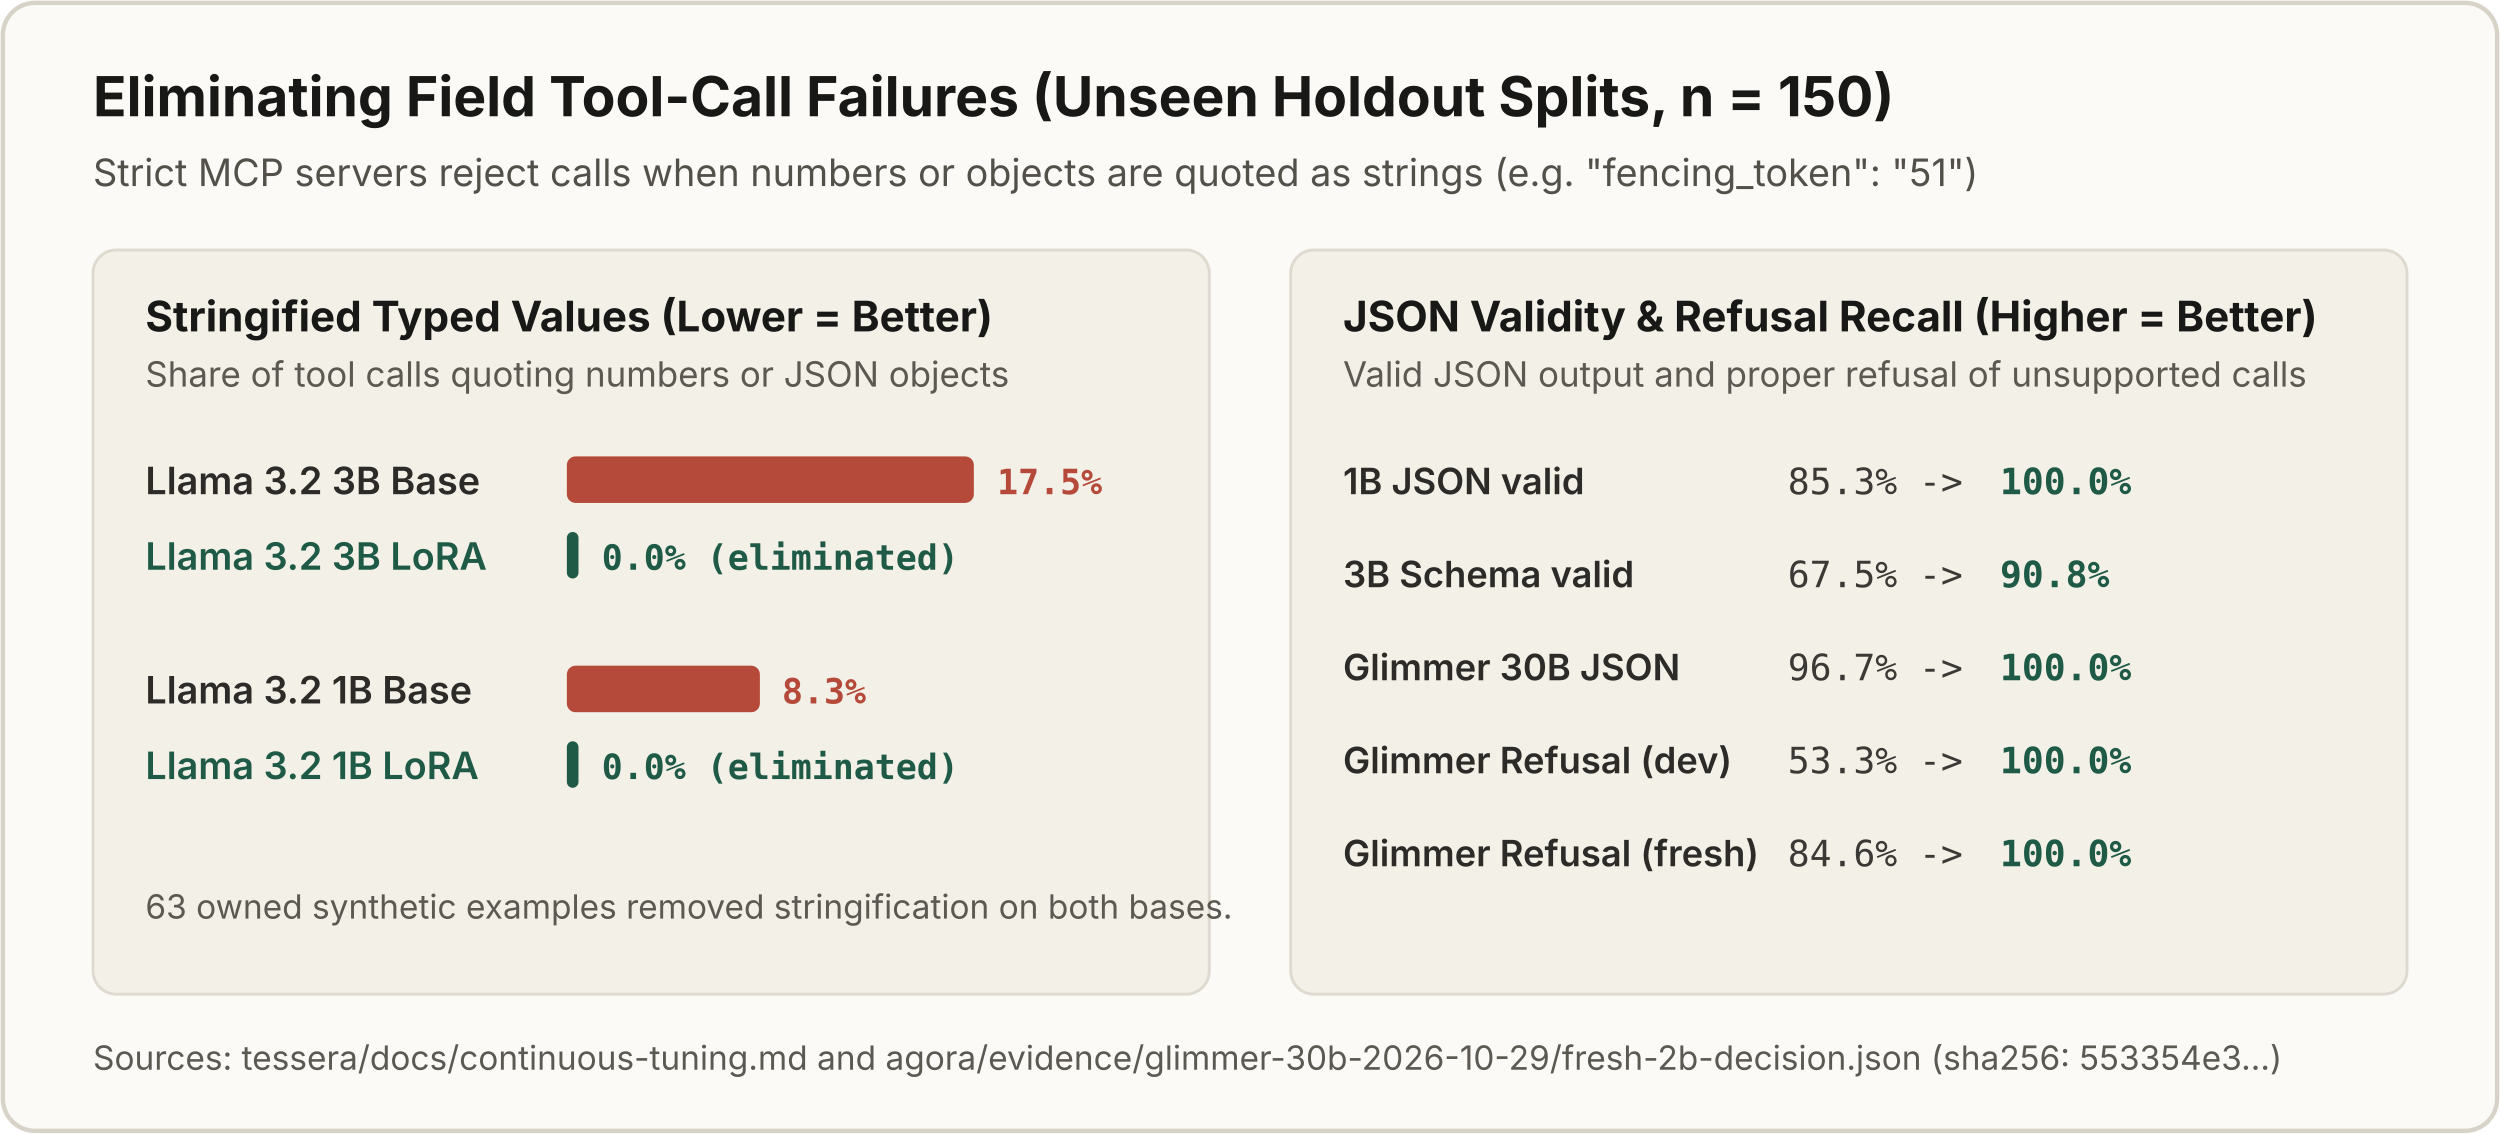
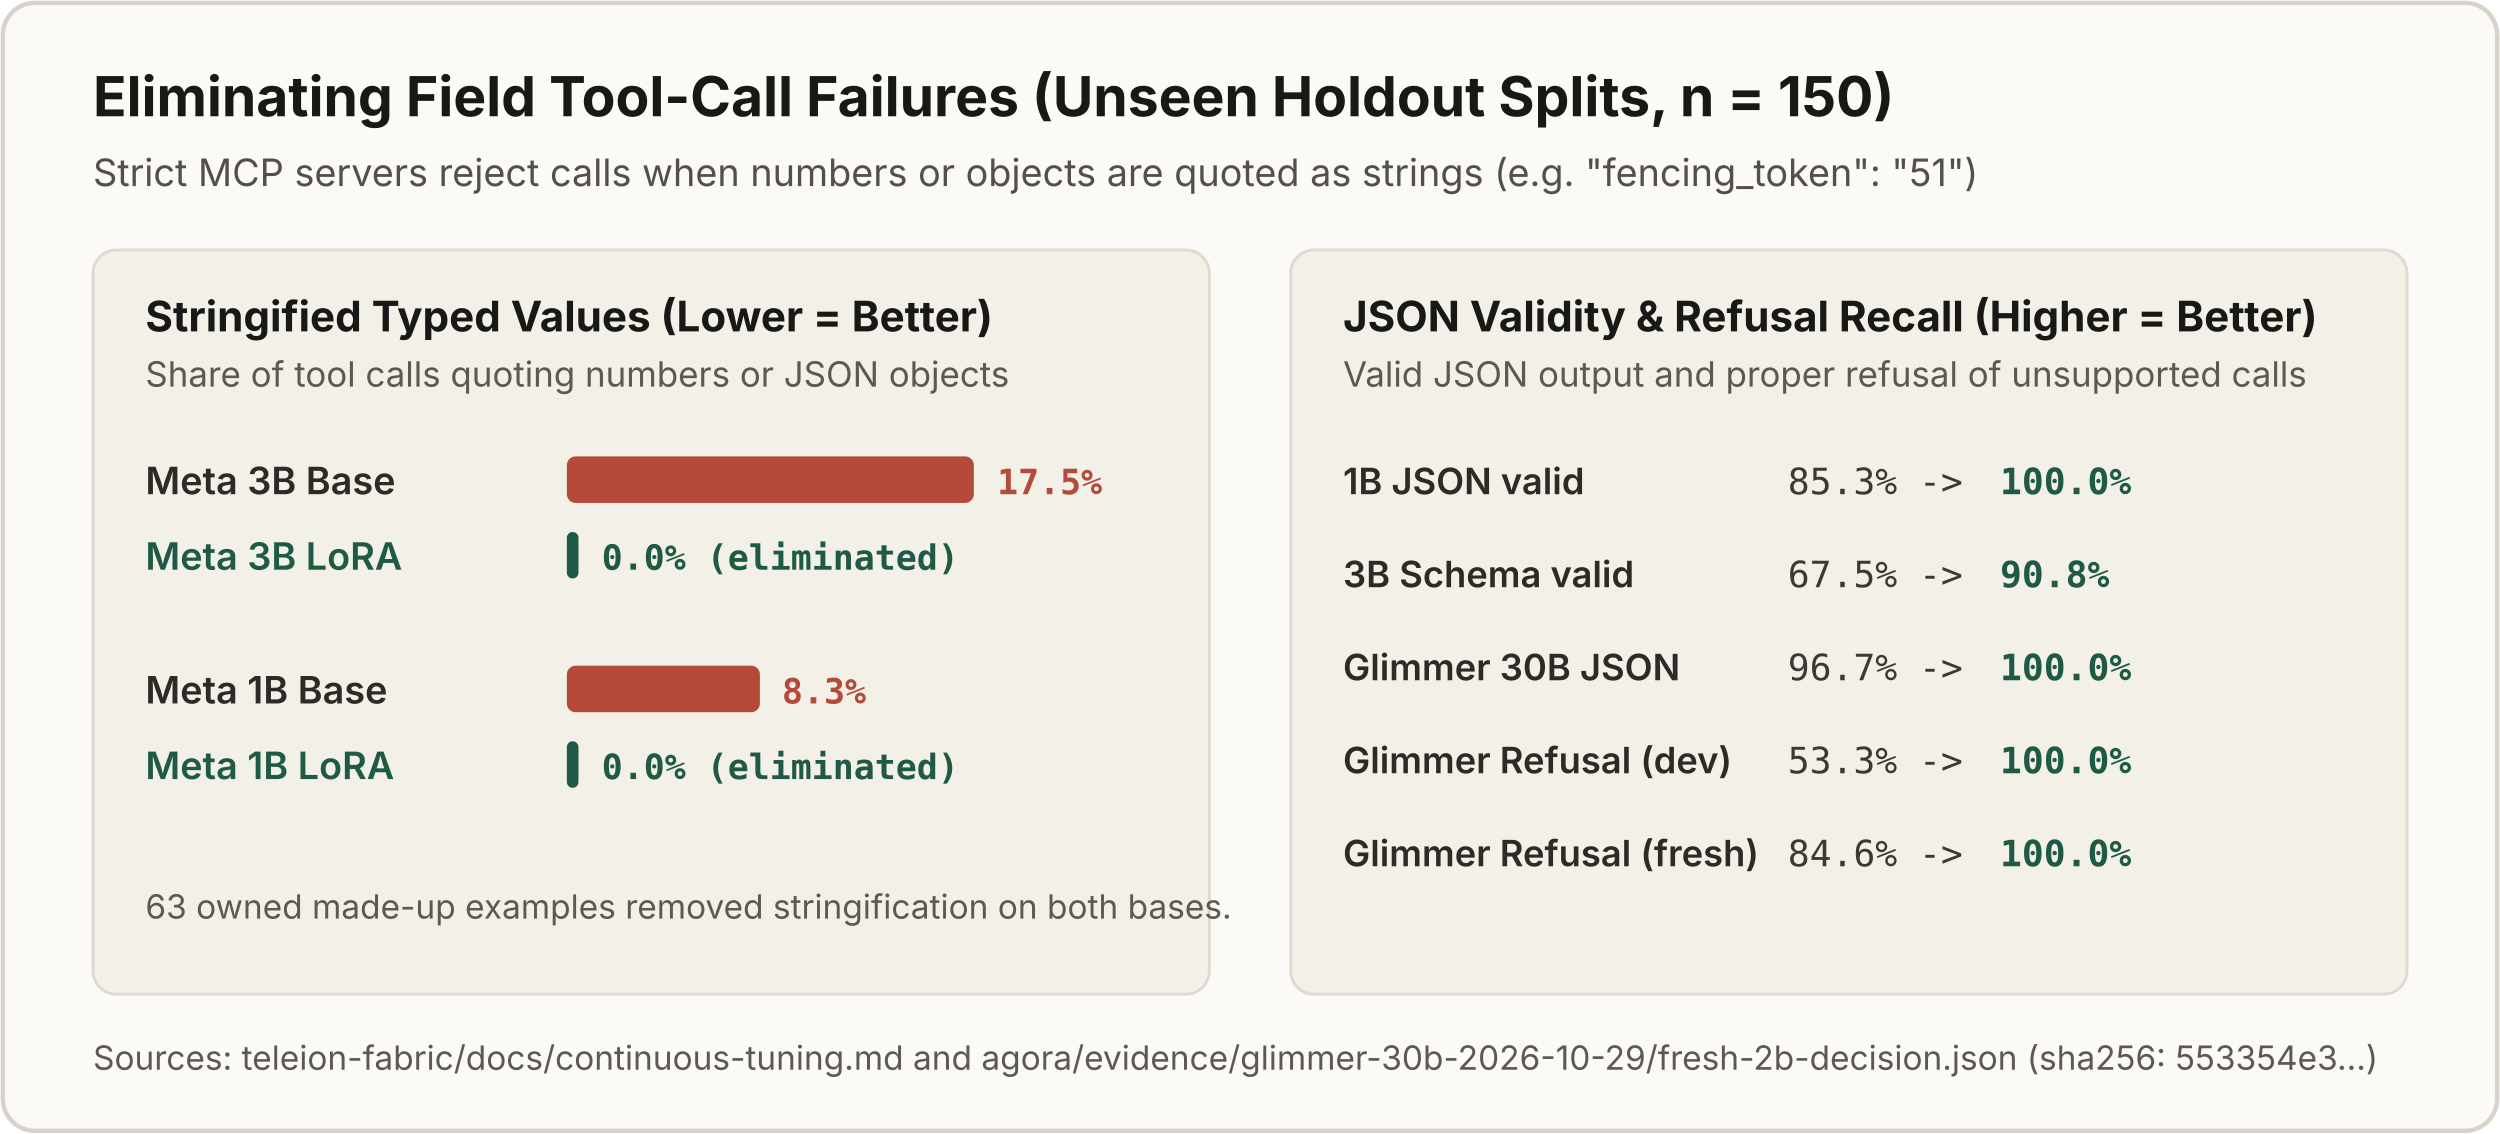
<svg xmlns="http://www.w3.org/2000/svg" viewBox="0 0 860 390" role="img" aria-labelledby="val-title val-desc">
  <rect width="860" height="390" rx="12" fill="#fbfaf7" />
  <rect x="1" y="1" width="858" height="388" rx="11" fill="none" stroke="#d8d3c8" stroke-width="1.5" />
  <text x="32" y="40" font-family="system-ui, -apple-system, Segoe UI, sans-serif" font-size="19" font-weight="700" fill="#181816">Eliminating Field Tool-Call Failures (Unseen Holdout Splits, n = 150)</text>
  <text x="32" y="64" font-family="system-ui, -apple-system, Segoe UI, sans-serif" font-size="13" fill="#525049">Strict MCP servers reject calls when numbers or objects are quoted as strings (e.g. "fencing_token": "51")</text>
  <rect x="32" y="86" width="384" height="256" rx="8" fill="#f3f0e8" stroke="#dfdad0" />
  <text x="50" y="114" font-family="system-ui, -apple-system, Segoe UI, sans-serif" font-size="14.5" font-weight="700" fill="#181816">Stringified Typed Values (Lower = Better)</text>
  <text x="50" y="133" font-family="system-ui, -apple-system, Segoe UI, sans-serif" font-size="12" fill="#5c5952">Share of tool calls quoting numbers or JSON objects</text>
-   <text x="50" y="170" font-family="system-ui, -apple-system, Segoe UI, sans-serif" font-size="13" font-weight="600" fill="#2c2b28">Llama 3.2 3B Base</text>
+   <text x="50" y="170" font-family="system-ui, -apple-system, Segoe UI, sans-serif" font-size="13" font-weight="600" fill="#2c2b28">Meta 3B Base</text>
  <rect x="195" y="157" width="140" height="16" rx="3" fill="#b5493a" />
  <text x="343" y="170" font-family="ui-monospace, SFMono-Regular, Menlo, monospace" font-size="12" font-weight="700" fill="#b5493a">17.5%</text>
-   <text x="50" y="196" font-family="system-ui, -apple-system, Segoe UI, sans-serif" font-size="13" font-weight="600" fill="#1e5a46">Llama 3.2 3B LoRA</text>
+   <text x="50" y="196" font-family="system-ui, -apple-system, Segoe UI, sans-serif" font-size="13" font-weight="600" fill="#1e5a46">Meta 3B LoRA</text>
  <rect x="195" y="183" width="4" height="16" rx="2" fill="#1e5a46" />
  <text x="207" y="196" font-family="ui-monospace, SFMono-Regular, Menlo, monospace" font-size="12" font-weight="700" fill="#1e5a46">0.0% (eliminated)</text>
-   <text x="50" y="242" font-family="system-ui, -apple-system, Segoe UI, sans-serif" font-size="13" font-weight="600" fill="#2c2b28">Llama 3.2 1B Base</text>
+   <text x="50" y="242" font-family="system-ui, -apple-system, Segoe UI, sans-serif" font-size="13" font-weight="600" fill="#2c2b28">Meta 1B Base</text>
  <rect x="195" y="229" width="66.4" height="16" rx="3" fill="#b5493a" />
  <text x="269" y="242" font-family="ui-monospace, SFMono-Regular, Menlo, monospace" font-size="12" font-weight="700" fill="#b5493a">8.3%</text>
-   <text x="50" y="268" font-family="system-ui, -apple-system, Segoe UI, sans-serif" font-size="13" font-weight="600" fill="#1e5a46">Llama 3.2 1B LoRA</text>
+   <text x="50" y="268" font-family="system-ui, -apple-system, Segoe UI, sans-serif" font-size="13" font-weight="600" fill="#1e5a46">Meta 1B LoRA</text>
  <rect x="195" y="255" width="4" height="16" rx="2" fill="#1e5a46" />
  <text x="207" y="268" font-family="ui-monospace, SFMono-Regular, Menlo, monospace" font-size="12" font-weight="700" fill="#1e5a46">0.0% (eliminated)</text>
-   <text x="50" y="316" font-family="system-ui, -apple-system, Segoe UI, sans-serif" font-size="11.5" fill="#5c5952">63 owned synthetic examples removed stringification on both bases.</text>
+   <text x="50" y="316" font-family="system-ui, -apple-system, Segoe UI, sans-serif" font-size="11.5" fill="#5c5952">63 owned made-up examples removed stringification on both bases.</text>
  <rect x="444" y="86" width="384" height="256" rx="8" fill="#f3f0e8" stroke="#dfdad0" />
  <text x="462" y="114" font-family="system-ui, -apple-system, Segoe UI, sans-serif" font-size="14.5" font-weight="700" fill="#181816">JSON Validity &amp; Refusal Recall (Higher = Better)</text>
  <text x="462" y="133" font-family="system-ui, -apple-system, Segoe UI, sans-serif" font-size="12" fill="#5c5952">Valid JSON output and proper refusal of unsupported calls</text>
  <text x="462" y="170" font-family="system-ui, -apple-system, Segoe UI, sans-serif" font-size="12.5" font-weight="600" fill="#2c2b28">1B JSON valid</text>
  <text x="615" y="170" font-family="ui-monospace, SFMono-Regular, Menlo, monospace" font-size="12.5" fill="#3b3935">85.3% -&gt; </text>
  <text x="688" y="170" font-family="ui-monospace, SFMono-Regular, Menlo, monospace" font-size="12.5" font-weight="700" fill="#1e5a46">100.0%</text>
  <text x="462" y="202" font-family="system-ui, -apple-system, Segoe UI, sans-serif" font-size="12.5" font-weight="600" fill="#2c2b28">3B Schema valid</text>
  <text x="615" y="202" font-family="ui-monospace, SFMono-Regular, Menlo, monospace" font-size="12.5" fill="#3b3935">67.5% -&gt; </text>
  <text x="688" y="202" font-family="ui-monospace, SFMono-Regular, Menlo, monospace" font-size="12.5" font-weight="700" fill="#1e5a46">90.8%</text>
  <text x="462" y="234" font-family="system-ui, -apple-system, Segoe UI, sans-serif" font-size="12.5" font-weight="600" fill="#2c2b28">Glimmer 30B JSON</text>
  <text x="615" y="234" font-family="ui-monospace, SFMono-Regular, Menlo, monospace" font-size="12.5" fill="#3b3935">96.7% -&gt; </text>
  <text x="688" y="234" font-family="ui-monospace, SFMono-Regular, Menlo, monospace" font-size="12.5" font-weight="700" fill="#1e5a46">100.0%</text>
  <text x="462" y="266" font-family="system-ui, -apple-system, Segoe UI, sans-serif" font-size="12.5" font-weight="600" fill="#2c2b28">Glimmer Refusal (dev)</text>
  <text x="615" y="266" font-family="ui-monospace, SFMono-Regular, Menlo, monospace" font-size="12.5" fill="#3b3935">53.3% -&gt; </text>
  <text x="688" y="266" font-family="ui-monospace, SFMono-Regular, Menlo, monospace" font-size="12.5" font-weight="700" fill="#1e5a46">100.0%</text>
  <text x="462" y="298" font-family="system-ui, -apple-system, Segoe UI, sans-serif" font-size="12.5" font-weight="600" fill="#2c2b28">Glimmer Refusal (fresh)</text>
  <text x="615" y="298" font-family="ui-monospace, SFMono-Regular, Menlo, monospace" font-size="12.5" fill="#3b3935">84.6% -&gt; </text>
  <text x="688" y="298" font-family="ui-monospace, SFMono-Regular, Menlo, monospace" font-size="12.5" font-weight="700" fill="#1e5a46">100.0%</text>
-   <text x="32" y="368" font-family="system-ui, -apple-system, Segoe UI, sans-serif" font-size="11.5" fill="#5c5952">Sources: tessera/docs/continuous-tuning.md and agora/evidence/glimmer-30b-2026-10-29/fresh-2b-decision.json (sha256: 553354e3...)</text>
+   <text x="32" y="368" font-family="system-ui, -apple-system, Segoe UI, sans-serif" font-size="11.5" fill="#5c5952">Sources: teleion-fabric/docs/continuous-tuning.md and agora/evidence/glimmer-30b-2026-10-29/fresh-2b-decision.json (sha256: 553354e3...)</text>
</svg>
